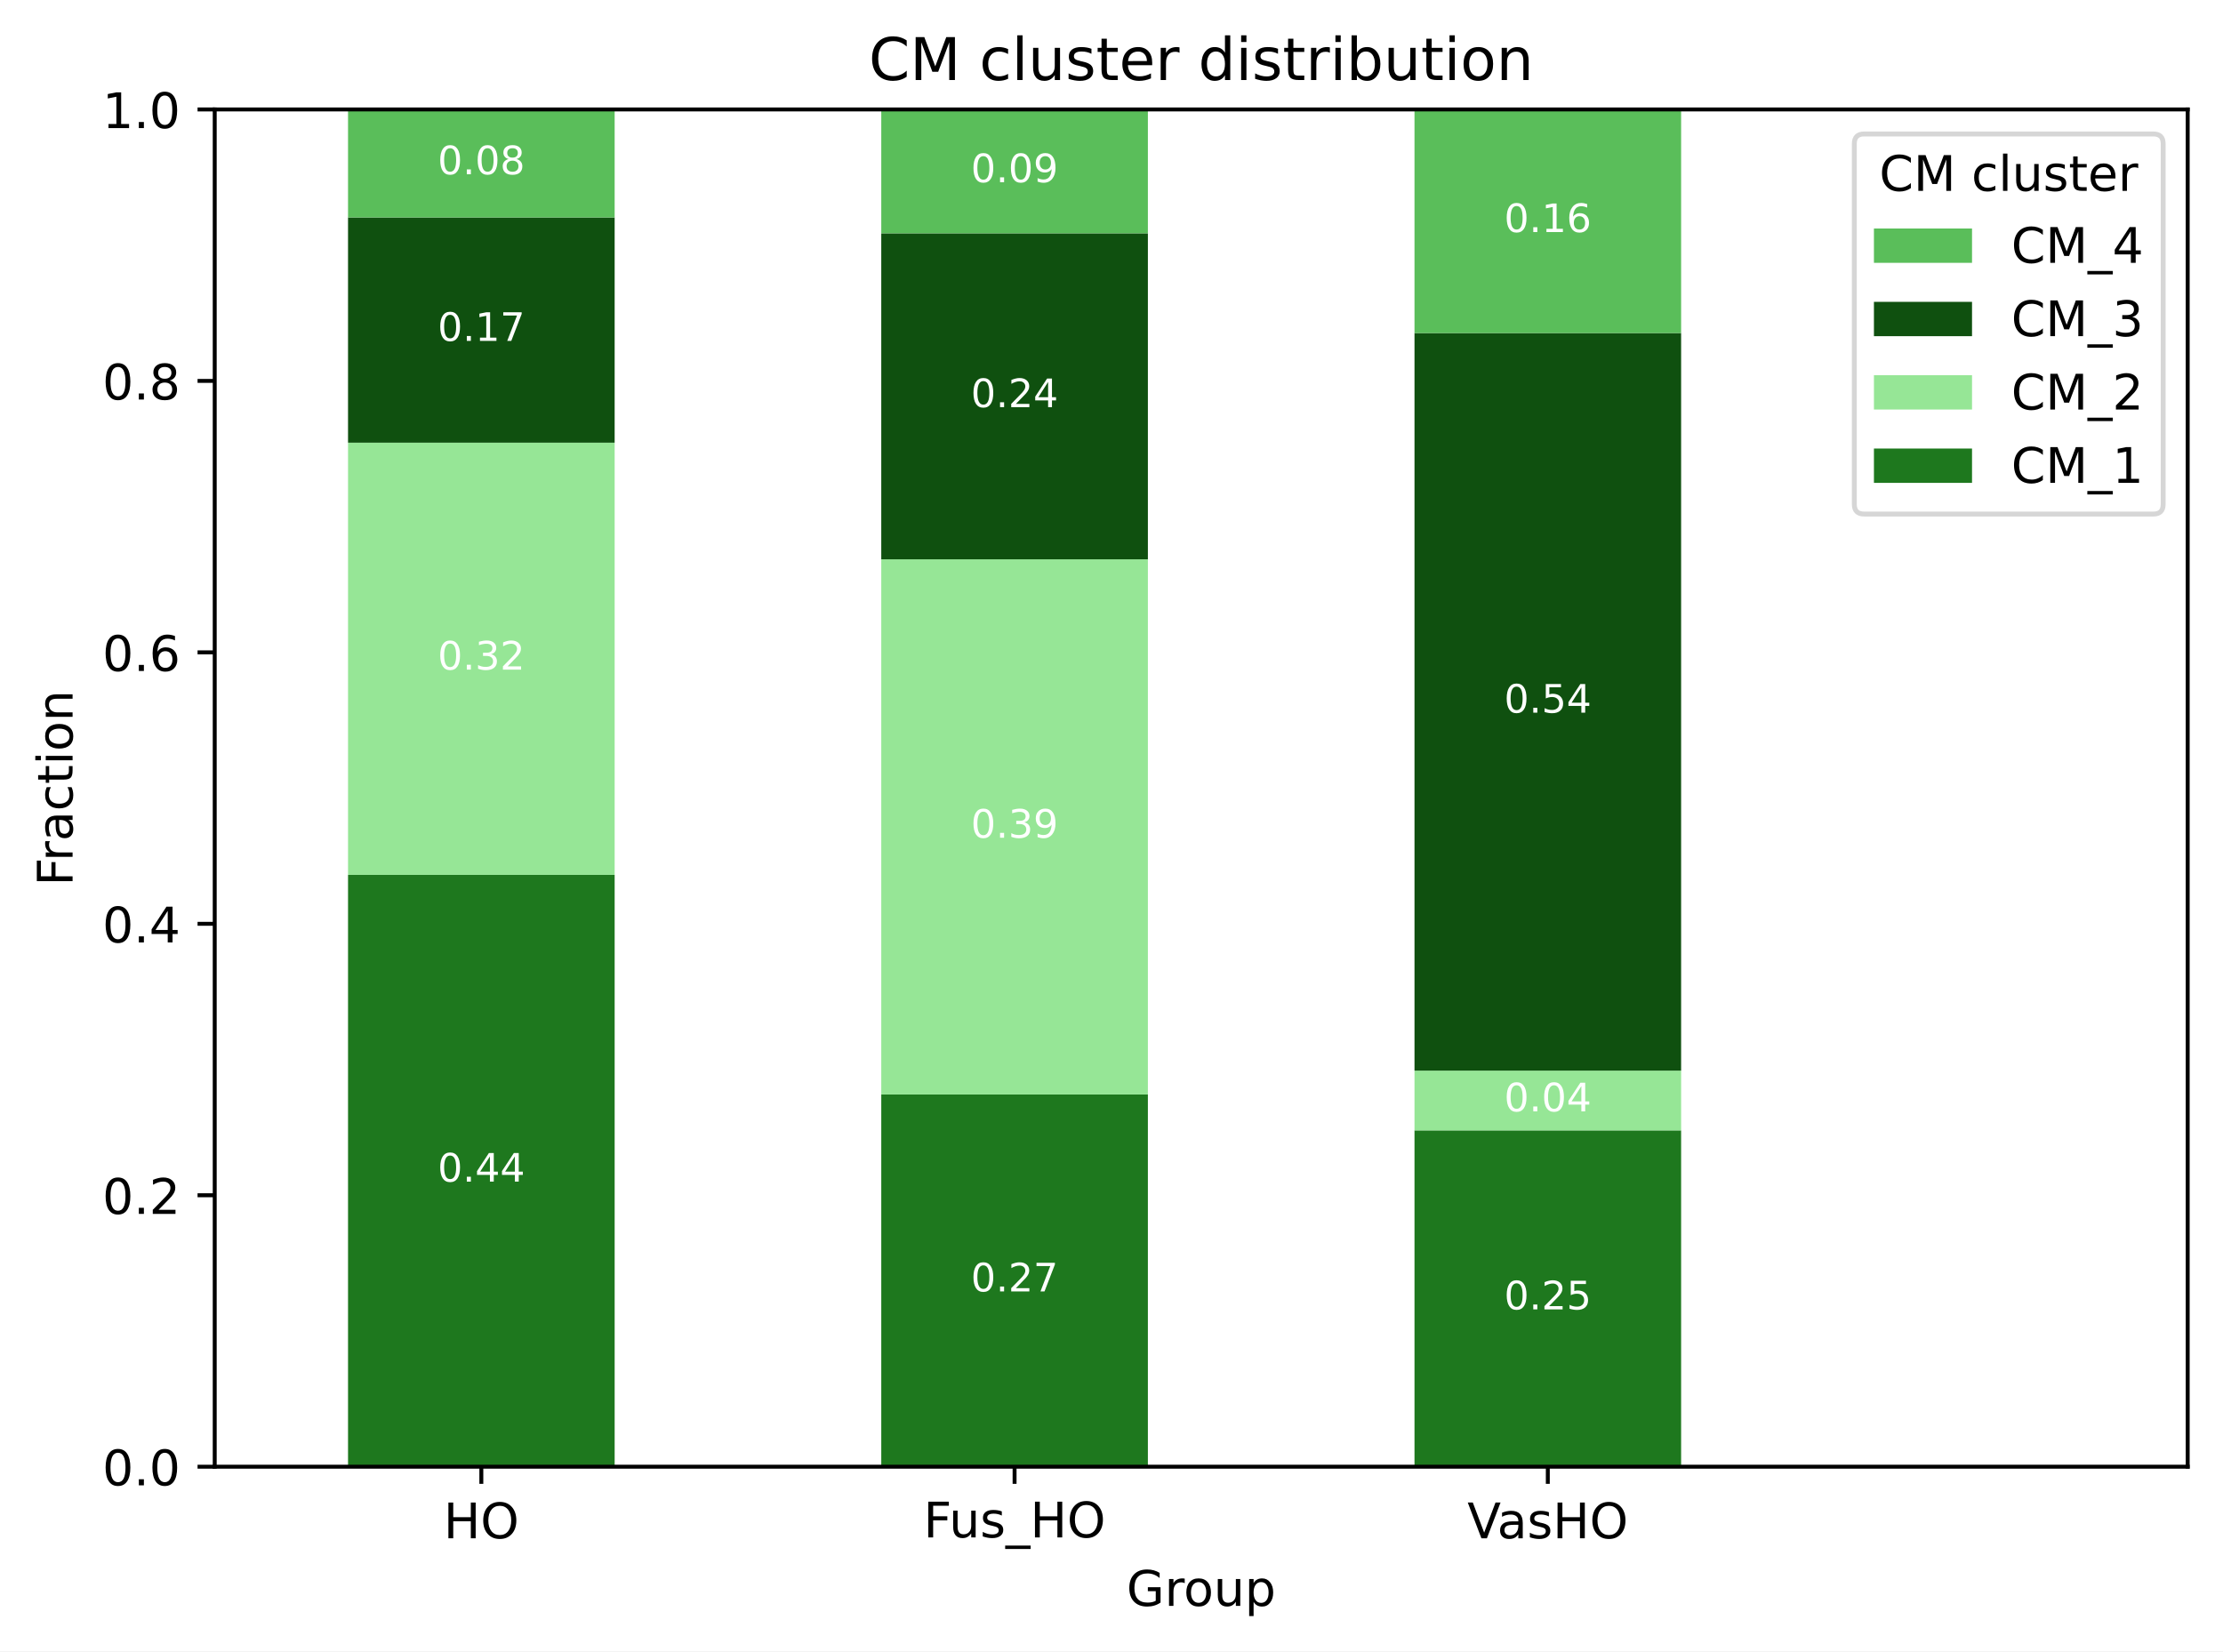
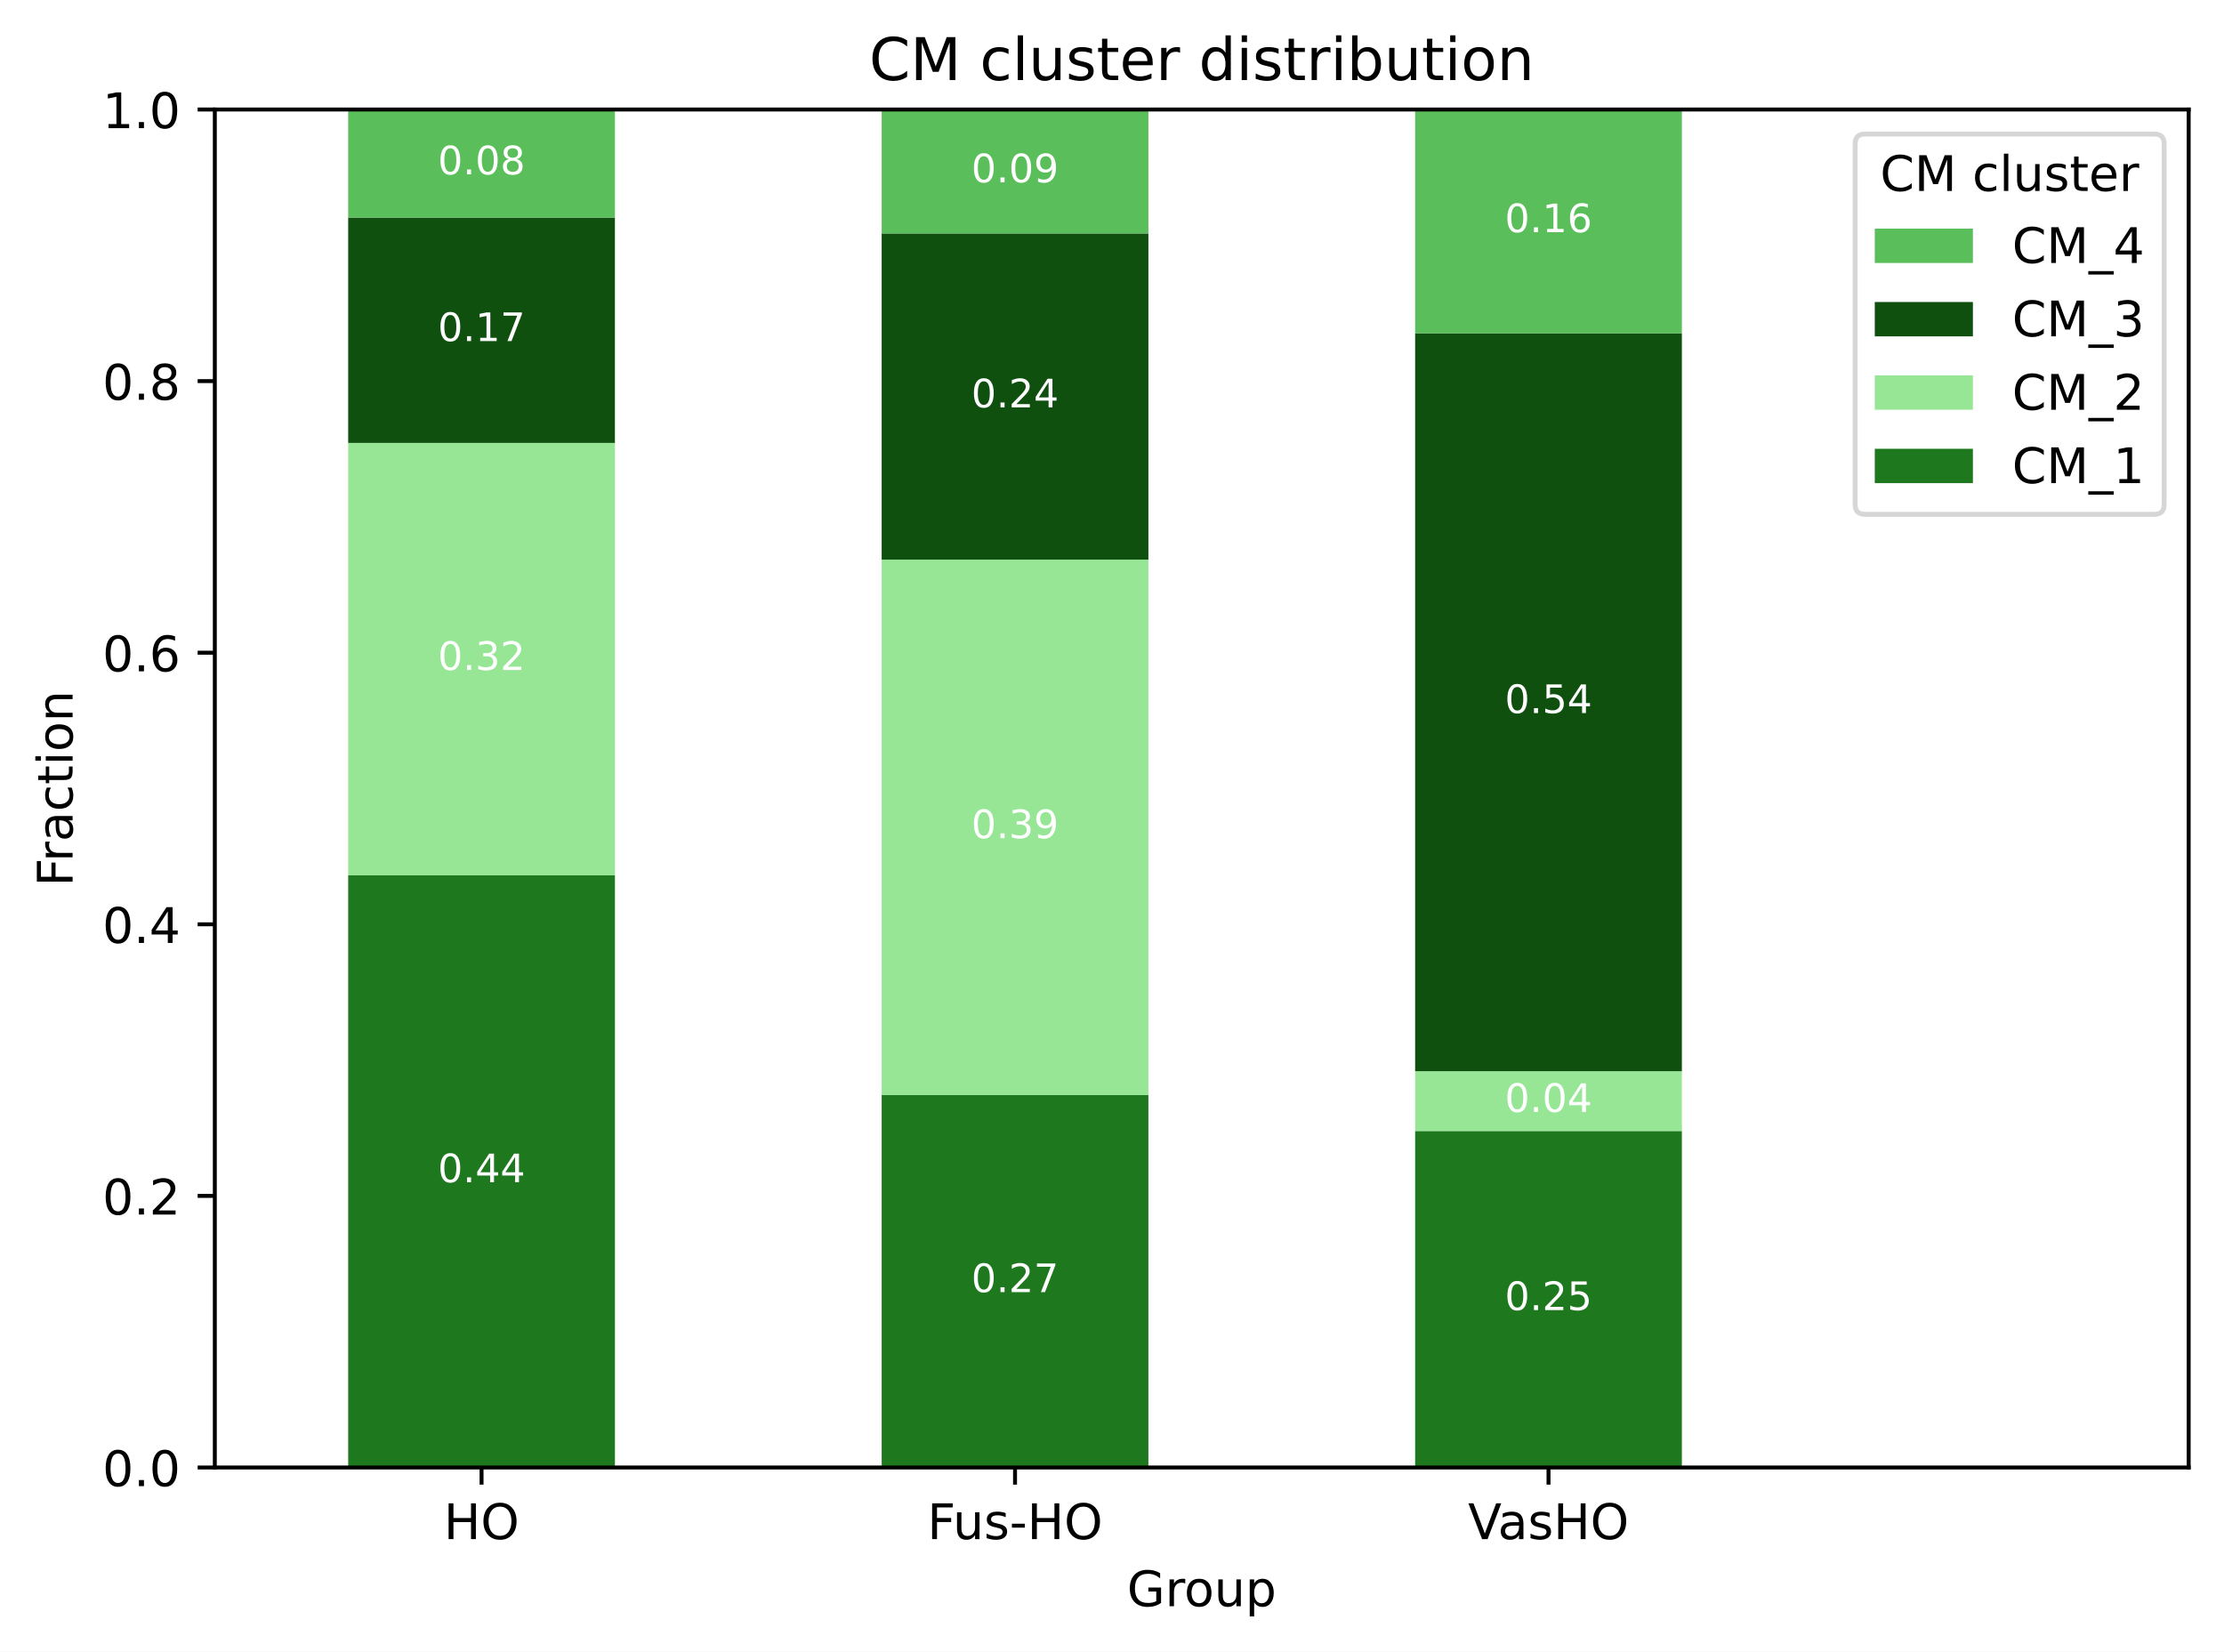
- <svg xmlns="http://www.w3.org/2000/svg" xmlns:xlink="http://www.w3.org/1999/xlink" width="453.261pt" height="336.736pt" viewBox="0 0 453.261 336.736" version="1.1">
+ <svg xmlns="http://www.w3.org/2000/svg" xmlns:xlink="http://www.w3.org/1999/xlink" width="453.261pt" height="336.634pt" viewBox="0 0 453.261 336.634" version="1.1">
  <defs>
    <style type="text/css">*{stroke-linejoin: round; stroke-linecap: butt}</style>
  </defs>
  <g id="figure_1">
    <g id="patch_1">
-       <path d="M 0 336.736  L 453.261 336.736  L 453.261 0  L 0 0  z " style="fill: #ffffff" />
+       <path d="M 0 336.634  L 453.261 336.634  L 453.261 0  L 0 0  z " style="fill: #ffffff" />
    </g>
    <g id="axes_1">
      <g id="patch_2">
        <path d="M 43.781 299.078  L 446.061 299.078  L 446.061 22.318  L 43.781 22.318  z " style="fill: #ffffff" />
      </g>
      <g id="patch_3">
-         <path d="M 70.962 299.078  L 125.324 299.078  L 125.324 178.4  L 70.962 178.4  z " clip-path="url(#p797d3450e0)" style="fill: #1e781e" />
+         <path d="M 70.962 299.078  L 125.324 299.078  L 125.324 178.4  L 70.962 178.4  z " clip-path="url(#p7f1bec4ab8)" style="fill: #1e781e" />
      </g>
      <g id="patch_4">
-         <path d="M 179.687 299.078  L 234.049 299.078  L 234.049 223.177  L 179.687 223.177  z " clip-path="url(#p797d3450e0)" style="fill: #1e781e" />
+         <path d="M 179.687 299.078  L 234.049 299.078  L 234.049 223.177  L 179.687 223.177  z " clip-path="url(#p7f1bec4ab8)" style="fill: #1e781e" />
      </g>
      <g id="patch_5">
-         <path d="M 288.411 299.078  L 342.773 299.078  L 342.773 230.5  L 288.411 230.5  z " clip-path="url(#p797d3450e0)" style="fill: #1e781e" />
+         <path d="M 288.411 299.078  L 342.773 299.078  L 342.773 230.5  L 288.411 230.5  z " clip-path="url(#p7f1bec4ab8)" style="fill: #1e781e" />
      </g>
      <g id="patch_6">
-         <path d="M 70.962 178.4  L 125.324 178.4  L 125.324 90.267  L 70.962 90.267  z " clip-path="url(#p797d3450e0)" style="fill: #96e696" />
+         <path d="M 70.962 178.4  L 125.324 178.4  L 125.324 90.267  L 70.962 90.267  z " clip-path="url(#p7f1bec4ab8)" style="fill: #96e696" />
      </g>
      <g id="patch_7">
-         <path d="M 179.687 223.177  L 234.049 223.177  L 234.049 114.053  L 179.687 114.053  z " clip-path="url(#p797d3450e0)" style="fill: #96e696" />
+         <path d="M 179.687 223.177  L 234.049 223.177  L 234.049 114.053  L 179.687 114.053  z " clip-path="url(#p7f1bec4ab8)" style="fill: #96e696" />
      </g>
      <g id="patch_8">
-         <path d="M 288.411 230.5  L 342.773 230.5  L 342.773 218.317  L 288.411 218.317  z " clip-path="url(#p797d3450e0)" style="fill: #96e696" />
+         <path d="M 288.411 230.5  L 342.773 230.5  L 342.773 218.317  L 288.411 218.317  z " clip-path="url(#p7f1bec4ab8)" style="fill: #96e696" />
      </g>
      <g id="patch_9">
-         <path d="M 70.962 90.267  L 125.324 90.267  L 125.324 44.338  L 70.962 44.338  z " clip-path="url(#p797d3450e0)" style="fill: #0f500f" />
+         <path d="M 70.962 90.267  L 125.324 90.267  L 125.324 44.338  L 70.962 44.338  z " clip-path="url(#p7f1bec4ab8)" style="fill: #0f500f" />
      </g>
      <g id="patch_10">
-         <path d="M 179.687 114.053  L 234.049 114.053  L 234.049 47.577  L 179.687 47.577  z " clip-path="url(#p797d3450e0)" style="fill: #0f500f" />
+         <path d="M 179.687 114.053  L 234.049 114.053  L 234.049 47.577  L 179.687 47.577  z " clip-path="url(#p7f1bec4ab8)" style="fill: #0f500f" />
      </g>
      <g id="patch_11">
-         <path d="M 288.411 218.317  L 342.773 218.317  L 342.773 67.911  L 288.411 67.911  z " clip-path="url(#p797d3450e0)" style="fill: #0f500f" />
+         <path d="M 288.411 218.317  L 342.773 218.317  L 342.773 67.911  L 288.411 67.911  z " clip-path="url(#p7f1bec4ab8)" style="fill: #0f500f" />
      </g>
      <g id="patch_12">
-         <path d="M 70.962 44.338  L 125.324 44.338  L 125.324 22.318  L 70.962 22.318  z " clip-path="url(#p797d3450e0)" style="fill: #5abe5a" />
+         <path d="M 70.962 44.338  L 125.324 44.338  L 125.324 22.318  L 70.962 22.318  z " clip-path="url(#p7f1bec4ab8)" style="fill: #5abe5a" />
      </g>
      <g id="patch_13">
-         <path d="M 179.687 47.577  L 234.049 47.577  L 234.049 22.318  L 179.687 22.318  z " clip-path="url(#p797d3450e0)" style="fill: #5abe5a" />
+         <path d="M 179.687 47.577  L 234.049 47.577  L 234.049 22.318  L 179.687 22.318  z " clip-path="url(#p7f1bec4ab8)" style="fill: #5abe5a" />
      </g>
      <g id="patch_14">
-         <path d="M 288.411 67.911  L 342.773 67.911  L 342.773 22.318  L 288.411 22.318  z " clip-path="url(#p797d3450e0)" style="fill: #5abe5a" />
+         <path d="M 288.411 67.911  L 342.773 67.911  L 342.773 22.318  L 288.411 22.318  z " clip-path="url(#p7f1bec4ab8)" style="fill: #5abe5a" />
      </g>
      <g id="matplotlib.axis_1">
        <g id="xtick_1">
          <g id="line2d_1">
            <defs>
-               <path id="m4c74785906" d="M 0 0  L 0 3.5  " style="stroke: #000000; stroke-width: 0.8" />
+               <path id="m27b23b9c61" d="M 0 0  L 0 3.5  " style="stroke: #000000; stroke-width: 0.8" />
            </defs>
            <g>
-               <use xlink:href="#m4c74785906" x="98.143" y="299.078" style="stroke: #000000; stroke-width: 0.8" />
+               <use xlink:href="#m27b23b9c61" x="98.143" y="299.078" style="stroke: #000000; stroke-width: 0.8" />
            </g>
          </g>
          <g id="text_1">
            <g transform="translate(90.44732 313.6766) scale(0.1 -0.1)">
              <defs>
                <path id="DejaVuSans-48" d="M 628 4666  L 1259 4666  L 1259 2753  L 3553 2753  L 3553 4666  L 4184 4666  L 4184 0  L 3553 0  L 3553 2222  L 1259 2222  L 1259 0  L 628 0  L 628 4666  z " transform="scale(0.015625)" />
                <path id="DejaVuSans-4f" d="M 2522 4238  Q 1834 4238 1429 3725  Q 1025 3213 1025 2328  Q 1025 1447 1429 934  Q 1834 422 2522 422  Q 3209 422 3611 934  Q 4013 1447 4013 2328  Q 4013 3213 3611 3725  Q 3209 4238 2522 4238  z M 2522 4750  Q 3503 4750 4090 4092  Q 4678 3434 4678 2328  Q 4678 1225 4090 567  Q 3503 -91 2522 -91  Q 1538 -91 948 565  Q 359 1222 359 2328  Q 359 3434 948 4092  Q 1538 4750 2522 4750  z " transform="scale(0.015625)" />
              </defs>
              <use xlink:href="#DejaVuSans-48" />
              <use xlink:href="#DejaVuSans-4f" x="75.195" />
            </g>
          </g>
        </g>
        <g id="xtick_2">
          <g id="line2d_2">
            <g>
-               <use xlink:href="#m4c74785906" x="206.868" y="299.078" style="stroke: #000000; stroke-width: 0.8" />
+               <use xlink:href="#m27b23b9c61" x="206.868" y="299.078" style="stroke: #000000; stroke-width: 0.8" />
            </g>
          </g>
          <g id="text_2">
-             <g transform="translate(188.2974 313.5) scale(0.1 -0.1)">
+             <g transform="translate(188.9935 313.6766) scale(0.1 -0.1)">
              <defs>
                <path id="DejaVuSans-46" d="M 628 4666  L 3309 4666  L 3309 4134  L 1259 4134  L 1259 2759  L 3109 2759  L 3109 2228  L 1259 2228  L 1259 0  L 628 0  L 628 4666  z " transform="scale(0.015625)" />
                <path id="DejaVuSans-75" d="M 544 1381  L 544 3500  L 1119 3500  L 1119 1403  Q 1119 906 1312 657  Q 1506 409 1894 409  Q 2359 409 2629 706  Q 2900 1003 2900 1516  L 2900 3500  L 3475 3500  L 3475 0  L 2900 0  L 2900 538  Q 2691 219 2414 64  Q 2138 -91 1772 -91  Q 1169 -91 856 284  Q 544 659 544 1381  z M 1991 3584  L 1991 3584  z " transform="scale(0.015625)" />
                <path id="DejaVuSans-73" d="M 2834 3397  L 2834 2853  Q 2591 2978 2328 3040  Q 2066 3103 1784 3103  Q 1356 3103 1142 2972  Q 928 2841 928 2578  Q 928 2378 1081 2264  Q 1234 2150 1697 2047  L 1894 2003  Q 2506 1872 2764 1633  Q 3022 1394 3022 966  Q 3022 478 2636 193  Q 2250 -91 1575 -91  Q 1294 -91 989 -36  Q 684 19 347 128  L 347 722  Q 666 556 975 473  Q 1284 391 1588 391  Q 1994 391 2212 530  Q 2431 669 2431 922  Q 2431 1156 2273 1281  Q 2116 1406 1581 1522  L 1381 1569  Q 847 1681 609 1914  Q 372 2147 372 2553  Q 372 3047 722 3315  Q 1072 3584 1716 3584  Q 2034 3584 2315 3537  Q 2597 3491 2834 3397  z " transform="scale(0.015625)" />
-                 <path id="DejaVuSans-5f" d="M 3263 -1063  L 3263 -1509  L -63 -1509  L -63 -1063  L 3263 -1063  z " transform="scale(0.015625)" />
+                 <path id="DejaVuSans-2d" d="M 313 2009  L 1997 2009  L 1997 1497  L 313 1497  L 313 2009  z " transform="scale(0.015625)" />
              </defs>
              <use xlink:href="#DejaVuSans-46" />
              <use xlink:href="#DejaVuSans-75" x="52.02" />
              <use xlink:href="#DejaVuSans-73" x="115.398" />
-               <use xlink:href="#DejaVuSans-5f" x="167.498" />
-               <use xlink:href="#DejaVuSans-48" x="217.498" />
-               <use xlink:href="#DejaVuSans-4f" x="292.693" />
+               <use xlink:href="#DejaVuSans-2d" x="167.498" />
+               <use xlink:href="#DejaVuSans-48" x="203.582" />
+               <use xlink:href="#DejaVuSans-4f" x="278.777" />
            </g>
          </g>
        </g>
        <g id="xtick_3">
          <g id="line2d_3">
            <g>
-               <use xlink:href="#m4c74785906" x="315.592" y="299.078" style="stroke: #000000; stroke-width: 0.8" />
+               <use xlink:href="#m27b23b9c61" x="315.592" y="299.078" style="stroke: #000000; stroke-width: 0.8" />
            </g>
          </g>
          <g id="text_3">
            <g transform="translate(299.1944 313.6766) scale(0.1 -0.1)">
              <defs>
                <path id="DejaVuSans-56" d="M 1831 0  L 50 4666  L 709 4666  L 2188 738  L 3669 4666  L 4325 4666  L 2547 0  L 1831 0  z " transform="scale(0.015625)" />
                <path id="DejaVuSans-61" d="M 2194 1759  Q 1497 1759 1228 1600  Q 959 1441 959 1056  Q 959 750 1161 570  Q 1363 391 1709 391  Q 2188 391 2477 730  Q 2766 1069 2766 1631  L 2766 1759  L 2194 1759  z M 3341 1997  L 3341 0  L 2766 0  L 2766 531  Q 2569 213 2275 61  Q 1981 -91 1556 -91  Q 1019 -91 701 211  Q 384 513 384 1019  Q 384 1609 779 1909  Q 1175 2209 1959 2209  L 2766 2209  L 2766 2266  Q 2766 2663 2505 2880  Q 2244 3097 1772 3097  Q 1472 3097 1187 3025  Q 903 2953 641 2809  L 641 3341  Q 956 3463 1253 3523  Q 1550 3584 1831 3584  Q 2591 3584 2966 3190  Q 3341 2797 3341 1997  z " transform="scale(0.015625)" />
              </defs>
              <use xlink:href="#DejaVuSans-56" />
              <use xlink:href="#DejaVuSans-61" x="60.658" />
              <use xlink:href="#DejaVuSans-73" x="121.938" />
              <use xlink:href="#DejaVuSans-48" x="174.037" />
              <use xlink:href="#DejaVuSans-4f" x="249.232" />
            </g>
          </g>
        </g>
        <g id="text_4">
-           <g transform="translate(229.7017 327.4563) scale(0.1 -0.1)">
+           <g transform="translate(229.7017 327.3547) scale(0.1 -0.1)">
            <defs>
              <path id="DejaVuSans-47" d="M 3809 666  L 3809 1919  L 2778 1919  L 2778 2438  L 4434 2438  L 4434 434  Q 4069 175 3628 42  Q 3188 -91 2688 -91  Q 1594 -91 976 548  Q 359 1188 359 2328  Q 359 3472 976 4111  Q 1594 4750 2688 4750  Q 3144 4750 3555 4637  Q 3966 4525 4313 4306  L 4313 3634  Q 3963 3931 3569 4081  Q 3175 4231 2741 4231  Q 1884 4231 1454 3753  Q 1025 3275 1025 2328  Q 1025 1384 1454 906  Q 1884 428 2741 428  Q 3075 428 3337 486  Q 3600 544 3809 666  z " transform="scale(0.015625)" />
              <path id="DejaVuSans-72" d="M 2631 2963  Q 2534 3019 2420 3045  Q 2306 3072 2169 3072  Q 1681 3072 1420 2755  Q 1159 2438 1159 1844  L 1159 0  L 581 0  L 581 3500  L 1159 3500  L 1159 2956  Q 1341 3275 1631 3429  Q 1922 3584 2338 3584  Q 2397 3584 2469 3576  Q 2541 3569 2628 3553  L 2631 2963  z " transform="scale(0.015625)" />
              <path id="DejaVuSans-6f" d="M 1959 3097  Q 1497 3097 1228 2736  Q 959 2375 959 1747  Q 959 1119 1226 758  Q 1494 397 1959 397  Q 2419 397 2687 759  Q 2956 1122 2956 1747  Q 2956 2369 2687 2733  Q 2419 3097 1959 3097  z M 1959 3584  Q 2709 3584 3137 3096  Q 3566 2609 3566 1747  Q 3566 888 3137 398  Q 2709 -91 1959 -91  Q 1206 -91 779 398  Q 353 888 353 1747  Q 353 2609 779 3096  Q 1206 3584 1959 3584  z " transform="scale(0.015625)" />
              <path id="DejaVuSans-70" d="M 1159 525  L 1159 -1331  L 581 -1331  L 581 3500  L 1159 3500  L 1159 2969  Q 1341 3281 1617 3432  Q 1894 3584 2278 3584  Q 2916 3584 3314 3078  Q 3713 2572 3713 1747  Q 3713 922 3314 415  Q 2916 -91 2278 -91  Q 1894 -91 1617 61  Q 1341 213 1159 525  z M 3116 1747  Q 3116 2381 2855 2742  Q 2594 3103 2138 3103  Q 1681 3103 1420 2742  Q 1159 2381 1159 1747  Q 1159 1113 1420 752  Q 1681 391 2138 391  Q 2594 391 2855 752  Q 3116 1113 3116 1747  z " transform="scale(0.015625)" />
            </defs>
            <use xlink:href="#DejaVuSans-47" />
            <use xlink:href="#DejaVuSans-72" x="77.49" />
            <use xlink:href="#DejaVuSans-6f" x="116.354" />
            <use xlink:href="#DejaVuSans-75" x="177.535" />
            <use xlink:href="#DejaVuSans-70" x="240.914" />
          </g>
        </g>
      </g>
      <g id="matplotlib.axis_2">
        <g id="ytick_1">
          <g id="line2d_4">
            <defs>
-               <path id="m41b680b7b8" d="M 0 0  L -3.5 0  " style="stroke: #000000; stroke-width: 0.8" />
+               <path id="me8690b0ba7" d="M 0 0  L -3.5 0  " style="stroke: #000000; stroke-width: 0.8" />
            </defs>
            <g>
-               <use xlink:href="#m41b680b7b8" x="43.781" y="299.078" style="stroke: #000000; stroke-width: 0.8" />
+               <use xlink:href="#me8690b0ba7" x="43.781" y="299.078" style="stroke: #000000; stroke-width: 0.8" />
            </g>
          </g>
          <g id="text_5">
            <g transform="translate(20.87813 302.8773) scale(0.1 -0.1)">
              <defs>
                <path id="DejaVuSans-30" d="M 2034 4250  Q 1547 4250 1301 3770  Q 1056 3291 1056 2328  Q 1056 1369 1301 889  Q 1547 409 2034 409  Q 2525 409 2770 889  Q 3016 1369 3016 2328  Q 3016 3291 2770 3770  Q 2525 4250 2034 4250  z M 2034 4750  Q 2819 4750 3233 4129  Q 3647 3509 3647 2328  Q 3647 1150 3233 529  Q 2819 -91 2034 -91  Q 1250 -91 836 529  Q 422 1150 422 2328  Q 422 3509 836 4129  Q 1250 4750 2034 4750  z " transform="scale(0.015625)" />
                <path id="DejaVuSans-2e" d="M 684 794  L 1344 794  L 1344 0  L 684 0  L 684 794  z " transform="scale(0.015625)" />
              </defs>
              <use xlink:href="#DejaVuSans-30" />
              <use xlink:href="#DejaVuSans-2e" x="63.623" />
              <use xlink:href="#DejaVuSans-30" x="95.41" />
            </g>
          </g>
        </g>
        <g id="ytick_2">
          <g id="line2d_5">
            <g>
-               <use xlink:href="#m41b680b7b8" x="43.781" y="243.726" style="stroke: #000000; stroke-width: 0.8" />
+               <use xlink:href="#me8690b0ba7" x="43.781" y="243.726" style="stroke: #000000; stroke-width: 0.8" />
            </g>
          </g>
          <g id="text_6">
            <g transform="translate(20.87813 247.5253) scale(0.1 -0.1)">
              <defs>
                <path id="DejaVuSans-32" d="M 1228 531  L 3431 531  L 3431 0  L 469 0  L 469 531  Q 828 903 1448 1529  Q 2069 2156 2228 2338  Q 2531 2678 2651 2914  Q 2772 3150 2772 3378  Q 2772 3750 2511 3984  Q 2250 4219 1831 4219  Q 1534 4219 1204 4116  Q 875 4013 500 3803  L 500 4441  Q 881 4594 1212 4672  Q 1544 4750 1819 4750  Q 2544 4750 2975 4387  Q 3406 4025 3406 3419  Q 3406 3131 3298 2873  Q 3191 2616 2906 2266  Q 2828 2175 2409 1742  Q 1991 1309 1228 531  z " transform="scale(0.015625)" />
              </defs>
              <use xlink:href="#DejaVuSans-30" />
              <use xlink:href="#DejaVuSans-2e" x="63.623" />
              <use xlink:href="#DejaVuSans-32" x="95.41" />
            </g>
          </g>
        </g>
        <g id="ytick_3">
          <g id="line2d_6">
            <g>
-               <use xlink:href="#m41b680b7b8" x="43.781" y="188.374" style="stroke: #000000; stroke-width: 0.8" />
+               <use xlink:href="#me8690b0ba7" x="43.781" y="188.374" style="stroke: #000000; stroke-width: 0.8" />
            </g>
          </g>
          <g id="text_7">
            <g transform="translate(20.87813 192.1733) scale(0.1 -0.1)">
              <defs>
                <path id="DejaVuSans-34" d="M 2419 4116  L 825 1625  L 2419 1625  L 2419 4116  z M 2253 4666  L 3047 4666  L 3047 1625  L 3713 1625  L 3713 1100  L 3047 1100  L 3047 0  L 2419 0  L 2419 1100  L 313 1100  L 313 1709  L 2253 4666  z " transform="scale(0.015625)" />
              </defs>
              <use xlink:href="#DejaVuSans-30" />
              <use xlink:href="#DejaVuSans-2e" x="63.623" />
              <use xlink:href="#DejaVuSans-34" x="95.41" />
            </g>
          </g>
        </g>
        <g id="ytick_4">
          <g id="line2d_7">
            <g>
-               <use xlink:href="#m41b680b7b8" x="43.781" y="133.022" style="stroke: #000000; stroke-width: 0.8" />
+               <use xlink:href="#me8690b0ba7" x="43.781" y="133.022" style="stroke: #000000; stroke-width: 0.8" />
            </g>
          </g>
          <g id="text_8">
            <g transform="translate(20.87813 136.8213) scale(0.1 -0.1)">
              <defs>
                <path id="DejaVuSans-36" d="M 2113 2584  Q 1688 2584 1439 2293  Q 1191 2003 1191 1497  Q 1191 994 1439 701  Q 1688 409 2113 409  Q 2538 409 2786 701  Q 3034 994 3034 1497  Q 3034 2003 2786 2293  Q 2538 2584 2113 2584  z M 3366 4563  L 3366 3988  Q 3128 4100 2886 4159  Q 2644 4219 2406 4219  Q 1781 4219 1451 3797  Q 1122 3375 1075 2522  Q 1259 2794 1537 2939  Q 1816 3084 2150 3084  Q 2853 3084 3261 2657  Q 3669 2231 3669 1497  Q 3669 778 3244 343  Q 2819 -91 2113 -91  Q 1303 -91 875 529  Q 447 1150 447 2328  Q 447 3434 972 4092  Q 1497 4750 2381 4750  Q 2619 4750 2861 4703  Q 3103 4656 3366 4563  z " transform="scale(0.015625)" />
              </defs>
              <use xlink:href="#DejaVuSans-30" />
              <use xlink:href="#DejaVuSans-2e" x="63.623" />
              <use xlink:href="#DejaVuSans-36" x="95.41" />
            </g>
          </g>
        </g>
        <g id="ytick_5">
          <g id="line2d_8">
            <g>
-               <use xlink:href="#m41b680b7b8" x="43.781" y="77.67" style="stroke: #000000; stroke-width: 0.8" />
+               <use xlink:href="#me8690b0ba7" x="43.781" y="77.67" style="stroke: #000000; stroke-width: 0.8" />
            </g>
          </g>
          <g id="text_9">
            <g transform="translate(20.87813 81.46934) scale(0.1 -0.1)">
              <defs>
                <path id="DejaVuSans-38" d="M 2034 2216  Q 1584 2216 1326 1975  Q 1069 1734 1069 1313  Q 1069 891 1326 650  Q 1584 409 2034 409  Q 2484 409 2743 651  Q 3003 894 3003 1313  Q 3003 1734 2745 1975  Q 2488 2216 2034 2216  z M 1403 2484  Q 997 2584 770 2862  Q 544 3141 544 3541  Q 544 4100 942 4425  Q 1341 4750 2034 4750  Q 2731 4750 3128 4425  Q 3525 4100 3525 3541  Q 3525 3141 3298 2862  Q 3072 2584 2669 2484  Q 3125 2378 3379 2068  Q 3634 1759 3634 1313  Q 3634 634 3220 271  Q 2806 -91 2034 -91  Q 1263 -91 848 271  Q 434 634 434 1313  Q 434 1759 690 2068  Q 947 2378 1403 2484  z M 1172 3481  Q 1172 3119 1398 2916  Q 1625 2713 2034 2713  Q 2441 2713 2670 2916  Q 2900 3119 2900 3481  Q 2900 3844 2670 4047  Q 2441 4250 2034 4250  Q 1625 4250 1398 4047  Q 1172 3844 1172 3481  z " transform="scale(0.015625)" />
              </defs>
              <use xlink:href="#DejaVuSans-30" />
              <use xlink:href="#DejaVuSans-2e" x="63.623" />
              <use xlink:href="#DejaVuSans-38" x="95.41" />
            </g>
          </g>
        </g>
        <g id="ytick_6">
          <g id="line2d_9">
            <g>
-               <use xlink:href="#m41b680b7b8" x="43.781" y="22.318" style="stroke: #000000; stroke-width: 0.8" />
+               <use xlink:href="#me8690b0ba7" x="43.781" y="22.318" style="stroke: #000000; stroke-width: 0.8" />
            </g>
          </g>
          <g id="text_10">
            <g transform="translate(20.87813 26.11734) scale(0.1 -0.1)">
              <defs>
                <path id="DejaVuSans-31" d="M 794 531  L 1825 531  L 1825 4091  L 703 3866  L 703 4441  L 1819 4666  L 2450 4666  L 2450 531  L 3481 531  L 3481 0  L 794 0  L 794 531  z " transform="scale(0.015625)" />
              </defs>
              <use xlink:href="#DejaVuSans-31" />
              <use xlink:href="#DejaVuSans-2e" x="63.623" />
              <use xlink:href="#DejaVuSans-30" x="95.41" />
            </g>
          </g>
        </g>
        <g id="text_11">
          <g transform="translate(14.79844 180.6575) rotate(-90) scale(0.1 -0.1)">
            <defs>
              <path id="DejaVuSans-63" d="M 3122 3366  L 3122 2828  Q 2878 2963 2633 3030  Q 2388 3097 2138 3097  Q 1578 3097 1268 2742  Q 959 2388 959 1747  Q 959 1106 1268 751  Q 1578 397 2138 397  Q 2388 397 2633 464  Q 2878 531 3122 666  L 3122 134  Q 2881 22 2623 -34  Q 2366 -91 2075 -91  Q 1284 -91 818 406  Q 353 903 353 1747  Q 353 2603 823 3093  Q 1294 3584 2113 3584  Q 2378 3584 2631 3529  Q 2884 3475 3122 3366  z " transform="scale(0.015625)" />
              <path id="DejaVuSans-74" d="M 1172 4494  L 1172 3500  L 2356 3500  L 2356 3053  L 1172 3053  L 1172 1153  Q 1172 725 1289 603  Q 1406 481 1766 481  L 2356 481  L 2356 0  L 1766 0  Q 1100 0 847 248  Q 594 497 594 1153  L 594 3053  L 172 3053  L 172 3500  L 594 3500  L 594 4494  L 1172 4494  z " transform="scale(0.015625)" />
              <path id="DejaVuSans-69" d="M 603 3500  L 1178 3500  L 1178 0  L 603 0  L 603 3500  z M 603 4863  L 1178 4863  L 1178 4134  L 603 4134  L 603 4863  z " transform="scale(0.015625)" />
              <path id="DejaVuSans-6e" d="M 3513 2113  L 3513 0  L 2938 0  L 2938 2094  Q 2938 2591 2744 2837  Q 2550 3084 2163 3084  Q 1697 3084 1428 2787  Q 1159 2491 1159 1978  L 1159 0  L 581 0  L 581 3500  L 1159 3500  L 1159 2956  Q 1366 3272 1645 3428  Q 1925 3584 2291 3584  Q 2894 3584 3203 3211  Q 3513 2838 3513 2113  z " transform="scale(0.015625)" />
            </defs>
            <use xlink:href="#DejaVuSans-46" />
            <use xlink:href="#DejaVuSans-72" x="50.27" />
            <use xlink:href="#DejaVuSans-61" x="91.383" />
            <use xlink:href="#DejaVuSans-63" x="152.662" />
            <use xlink:href="#DejaVuSans-74" x="207.643" />
            <use xlink:href="#DejaVuSans-69" x="246.852" />
            <use xlink:href="#DejaVuSans-6f" x="274.635" />
            <use xlink:href="#DejaVuSans-6e" x="335.816" />
          </g>
        </g>
      </g>
      <g id="patch_15">
        <path d="M 43.781 299.078  L 43.781 22.318  " style="fill: none; stroke: #000000; stroke-width: 0.8; stroke-linejoin: miter; stroke-linecap: square" />
      </g>
      <g id="patch_16">
        <path d="M 446.061 299.078  L 446.061 22.318  " style="fill: none; stroke: #000000; stroke-width: 0.8; stroke-linejoin: miter; stroke-linecap: square" />
      </g>
      <g id="patch_17">
        <path d="M 43.781 299.078  L 446.061 299.078  " style="fill: none; stroke: #000000; stroke-width: 0.8; stroke-linejoin: miter; stroke-linecap: square" />
      </g>
      <g id="patch_18">
        <path d="M 43.781 22.318  L 446.061 22.318  " style="fill: none; stroke: #000000; stroke-width: 0.8; stroke-linejoin: miter; stroke-linecap: square" />
      </g>
      <g id="text_12">
        <g style="fill: #ffffff" transform="translate(89.23716 240.9468) scale(0.08 -0.08)">
          <use xlink:href="#DejaVuSans-30" />
          <use xlink:href="#DejaVuSans-2e" x="63.623" />
          <use xlink:href="#DejaVuSans-34" x="95.41" />
          <use xlink:href="#DejaVuSans-34" x="159.033" />
        </g>
      </g>
      <g id="text_13">
        <g style="fill: #ffffff" transform="translate(197.9615 263.3349) scale(0.08 -0.08)">
          <defs>
            <path id="DejaVuSans-37" d="M 525 4666  L 3525 4666  L 3525 4397  L 1831 0  L 1172 0  L 2766 4134  L 525 4134  L 525 4666  z " transform="scale(0.015625)" />
          </defs>
          <use xlink:href="#DejaVuSans-30" />
          <use xlink:href="#DejaVuSans-2e" x="63.623" />
          <use xlink:href="#DejaVuSans-32" x="95.41" />
          <use xlink:href="#DejaVuSans-37" x="159.033" />
        </g>
      </g>
      <g id="text_14">
        <g style="fill: #ffffff" transform="translate(306.6858 266.9968) scale(0.08 -0.08)">
          <defs>
            <path id="DejaVuSans-35" d="M 691 4666  L 3169 4666  L 3169 4134  L 1269 4134  L 1269 2991  Q 1406 3038 1543 3061  Q 1681 3084 1819 3084  Q 2600 3084 3056 2656  Q 3513 2228 3513 1497  Q 3513 744 3044 326  Q 2575 -91 1722 -91  Q 1428 -91 1123 -41  Q 819 9 494 109  L 494 744  Q 775 591 1075 516  Q 1375 441 1709 441  Q 2250 441 2565 725  Q 2881 1009 2881 1497  Q 2881 1984 2565 2268  Q 2250 2553 1709 2553  Q 1456 2553 1204 2497  Q 953 2441 691 2322  L 691 4666  z " transform="scale(0.015625)" />
          </defs>
          <use xlink:href="#DejaVuSans-30" />
          <use xlink:href="#DejaVuSans-2e" x="63.623" />
          <use xlink:href="#DejaVuSans-32" x="95.41" />
          <use xlink:href="#DejaVuSans-35" x="159.033" />
        </g>
      </g>
      <g id="text_15">
        <g style="fill: #ffffff" transform="translate(89.23716 136.5411) scale(0.08 -0.08)">
          <defs>
            <path id="DejaVuSans-33" d="M 2597 2516  Q 3050 2419 3304 2112  Q 3559 1806 3559 1356  Q 3559 666 3084 287  Q 2609 -91 1734 -91  Q 1441 -91 1130 -33  Q 819 25 488 141  L 488 750  Q 750 597 1062 519  Q 1375 441 1716 441  Q 2309 441 2620 675  Q 2931 909 2931 1356  Q 2931 1769 2642 2001  Q 2353 2234 1838 2234  L 1294 2234  L 1294 2753  L 1863 2753  Q 2328 2753 2575 2939  Q 2822 3125 2822 3475  Q 2822 3834 2567 4026  Q 2313 4219 1838 4219  Q 1578 4219 1281 4162  Q 984 4106 628 3988  L 628 4550  Q 988 4650 1302 4700  Q 1616 4750 1894 4750  Q 2613 4750 3031 4423  Q 3450 4097 3450 3541  Q 3450 3153 3228 2886  Q 3006 2619 2597 2516  z " transform="scale(0.015625)" />
          </defs>
          <use xlink:href="#DejaVuSans-30" />
          <use xlink:href="#DejaVuSans-2e" x="63.623" />
          <use xlink:href="#DejaVuSans-33" x="95.41" />
          <use xlink:href="#DejaVuSans-32" x="159.033" />
        </g>
      </g>
      <g id="text_16">
        <g style="fill: #ffffff" transform="translate(197.9615 170.8224) scale(0.08 -0.08)">
          <defs>
            <path id="DejaVuSans-39" d="M 703 97  L 703 672  Q 941 559 1184 500  Q 1428 441 1663 441  Q 2288 441 2617 861  Q 2947 1281 2994 2138  Q 2813 1869 2534 1725  Q 2256 1581 1919 1581  Q 1219 1581 811 2004  Q 403 2428 403 3163  Q 403 3881 828 4315  Q 1253 4750 1959 4750  Q 2769 4750 3195 4129  Q 3622 3509 3622 2328  Q 3622 1225 3098 567  Q 2575 -91 1691 -91  Q 1453 -91 1209 -44  Q 966 3 703 97  z M 1959 2075  Q 2384 2075 2632 2365  Q 2881 2656 2881 3163  Q 2881 3666 2632 3958  Q 2384 4250 1959 4250  Q 1534 4250 1286 3958  Q 1038 3666 1038 3163  Q 1038 2656 1286 2365  Q 1534 2075 1959 2075  z " transform="scale(0.015625)" />
          </defs>
          <use xlink:href="#DejaVuSans-30" />
          <use xlink:href="#DejaVuSans-2e" x="63.623" />
          <use xlink:href="#DejaVuSans-33" x="95.41" />
          <use xlink:href="#DejaVuSans-39" x="159.033" />
        </g>
      </g>
      <g id="text_17">
        <g style="fill: #ffffff" transform="translate(306.6858 226.6163) scale(0.08 -0.08)">
          <use xlink:href="#DejaVuSans-30" />
          <use xlink:href="#DejaVuSans-2e" x="63.623" />
          <use xlink:href="#DejaVuSans-30" x="95.41" />
          <use xlink:href="#DejaVuSans-34" x="159.033" />
        </g>
      </g>
      <g id="text_18">
        <g style="fill: #ffffff" transform="translate(89.23716 69.50992) scale(0.08 -0.08)">
          <use xlink:href="#DejaVuSans-30" />
          <use xlink:href="#DejaVuSans-2e" x="63.623" />
          <use xlink:href="#DejaVuSans-31" x="95.41" />
          <use xlink:href="#DejaVuSans-37" x="159.033" />
        </g>
      </g>
      <g id="text_19">
        <g style="fill: #ffffff" transform="translate(197.9615 83.02255) scale(0.08 -0.08)">
          <use xlink:href="#DejaVuSans-30" />
          <use xlink:href="#DejaVuSans-2e" x="63.623" />
          <use xlink:href="#DejaVuSans-32" x="95.41" />
          <use xlink:href="#DejaVuSans-34" x="159.033" />
        </g>
      </g>
      <g id="text_20">
        <g style="fill: #ffffff" transform="translate(306.6858 145.3216) scale(0.08 -0.08)">
          <use xlink:href="#DejaVuSans-30" />
          <use xlink:href="#DejaVuSans-2e" x="63.623" />
          <use xlink:href="#DejaVuSans-35" x="95.41" />
          <use xlink:href="#DejaVuSans-34" x="159.033" />
        </g>
      </g>
      <g id="text_21">
        <g style="fill: #ffffff" transform="translate(89.23716 35.53558) scale(0.08 -0.08)">
          <use xlink:href="#DejaVuSans-30" />
          <use xlink:href="#DejaVuSans-2e" x="63.623" />
          <use xlink:href="#DejaVuSans-30" x="95.41" />
          <use xlink:href="#DejaVuSans-38" x="159.033" />
        </g>
      </g>
      <g id="text_22">
        <g style="fill: #ffffff" transform="translate(197.9615 37.15511) scale(0.08 -0.08)">
          <use xlink:href="#DejaVuSans-30" />
          <use xlink:href="#DejaVuSans-2e" x="63.623" />
          <use xlink:href="#DejaVuSans-30" x="95.41" />
          <use xlink:href="#DejaVuSans-39" x="159.033" />
        </g>
      </g>
      <g id="text_23">
        <g style="fill: #ffffff" transform="translate(306.6858 47.32206) scale(0.08 -0.08)">
          <use xlink:href="#DejaVuSans-30" />
          <use xlink:href="#DejaVuSans-2e" x="63.623" />
          <use xlink:href="#DejaVuSans-31" x="95.41" />
          <use xlink:href="#DejaVuSans-36" x="159.033" />
        </g>
      </g>
      <g id="text_24">
        <g transform="translate(177.1447 16.31812) scale(0.12 -0.12)">
          <defs>
            <path id="DejaVuSans-43" d="M 4122 4306  L 4122 3641  Q 3803 3938 3442 4084  Q 3081 4231 2675 4231  Q 1875 4231 1450 3742  Q 1025 3253 1025 2328  Q 1025 1406 1450 917  Q 1875 428 2675 428  Q 3081 428 3442 575  Q 3803 722 4122 1019  L 4122 359  Q 3791 134 3420 21  Q 3050 -91 2638 -91  Q 1578 -91 968 557  Q 359 1206 359 2328  Q 359 3453 968 4101  Q 1578 4750 2638 4750  Q 3056 4750 3426 4639  Q 3797 4528 4122 4306  z " transform="scale(0.015625)" />
            <path id="DejaVuSans-4d" d="M 628 4666  L 1569 4666  L 2759 1491  L 3956 4666  L 4897 4666  L 4897 0  L 4281 0  L 4281 4097  L 3078 897  L 2444 897  L 1241 4097  L 1241 0  L 628 0  L 628 4666  z " transform="scale(0.015625)" />
            <path id="DejaVuSans-20" transform="scale(0.015625)" />
            <path id="DejaVuSans-6c" d="M 603 4863  L 1178 4863  L 1178 0  L 603 0  L 603 4863  z " transform="scale(0.015625)" />
            <path id="DejaVuSans-65" d="M 3597 1894  L 3597 1613  L 953 1613  Q 991 1019 1311 708  Q 1631 397 2203 397  Q 2534 397 2845 478  Q 3156 559 3463 722  L 3463 178  Q 3153 47 2828 -22  Q 2503 -91 2169 -91  Q 1331 -91 842 396  Q 353 884 353 1716  Q 353 2575 817 3079  Q 1281 3584 2069 3584  Q 2775 3584 3186 3129  Q 3597 2675 3597 1894  z M 3022 2063  Q 3016 2534 2758 2815  Q 2500 3097 2075 3097  Q 1594 3097 1305 2825  Q 1016 2553 972 2059  L 3022 2063  z " transform="scale(0.015625)" />
            <path id="DejaVuSans-64" d="M 2906 2969  L 2906 4863  L 3481 4863  L 3481 0  L 2906 0  L 2906 525  Q 2725 213 2448 61  Q 2172 -91 1784 -91  Q 1150 -91 751 415  Q 353 922 353 1747  Q 353 2572 751 3078  Q 1150 3584 1784 3584  Q 2172 3584 2448 3432  Q 2725 3281 2906 2969  z M 947 1747  Q 947 1113 1208 752  Q 1469 391 1925 391  Q 2381 391 2643 752  Q 2906 1113 2906 1747  Q 2906 2381 2643 2742  Q 2381 3103 1925 3103  Q 1469 3103 1208 2742  Q 947 2381 947 1747  z " transform="scale(0.015625)" />
            <path id="DejaVuSans-62" d="M 3116 1747  Q 3116 2381 2855 2742  Q 2594 3103 2138 3103  Q 1681 3103 1420 2742  Q 1159 2381 1159 1747  Q 1159 1113 1420 752  Q 1681 391 2138 391  Q 2594 391 2855 752  Q 3116 1113 3116 1747  z M 1159 2969  Q 1341 3281 1617 3432  Q 1894 3584 2278 3584  Q 2916 3584 3314 3078  Q 3713 2572 3713 1747  Q 3713 922 3314 415  Q 2916 -91 2278 -91  Q 1894 -91 1617 61  Q 1341 213 1159 525  L 1159 0  L 581 0  L 581 4863  L 1159 4863  L 1159 2969  z " transform="scale(0.015625)" />
          </defs>
          <use xlink:href="#DejaVuSans-43" />
          <use xlink:href="#DejaVuSans-4d" x="69.824" />
          <use xlink:href="#DejaVuSans-20" x="156.104" />
          <use xlink:href="#DejaVuSans-63" x="187.891" />
          <use xlink:href="#DejaVuSans-6c" x="242.871" />
          <use xlink:href="#DejaVuSans-75" x="270.654" />
          <use xlink:href="#DejaVuSans-73" x="334.033" />
          <use xlink:href="#DejaVuSans-74" x="386.133" />
          <use xlink:href="#DejaVuSans-65" x="425.342" />
          <use xlink:href="#DejaVuSans-72" x="486.865" />
          <use xlink:href="#DejaVuSans-20" x="527.979" />
          <use xlink:href="#DejaVuSans-64" x="559.766" />
          <use xlink:href="#DejaVuSans-69" x="623.242" />
          <use xlink:href="#DejaVuSans-73" x="651.025" />
          <use xlink:href="#DejaVuSans-74" x="703.125" />
          <use xlink:href="#DejaVuSans-72" x="742.334" />
          <use xlink:href="#DejaVuSans-69" x="783.447" />
          <use xlink:href="#DejaVuSans-62" x="811.23" />
          <use xlink:href="#DejaVuSans-75" x="874.707" />
          <use xlink:href="#DejaVuSans-74" x="938.086" />
          <use xlink:href="#DejaVuSans-69" x="977.295" />
          <use xlink:href="#DejaVuSans-6f" x="1005.078" />
          <use xlink:href="#DejaVuSans-6e" x="1066.26" />
        </g>
      </g>
      <g id="legend_1">
        <g id="patch_19">
          <path d="M 380.088 104.821  L 439.061 104.821  Q 441.061 104.821 441.061 102.821  L 441.061 29.318  Q 441.061 27.318 439.061 27.318  L 380.088 27.318  Q 378.088 27.318 378.088 29.318  L 378.088 102.821  Q 378.088 104.821 380.088 104.821  z " style="fill: #ffffff; opacity: 0.8; stroke: #cccccc; stroke-linejoin: miter" />
        </g>
        <g id="text_25">
          <g transform="translate(383.1761 38.91656) scale(0.1 -0.1)">
            <use xlink:href="#DejaVuSans-43" />
            <use xlink:href="#DejaVuSans-4d" x="69.824" />
            <use xlink:href="#DejaVuSans-20" x="156.104" />
            <use xlink:href="#DejaVuSans-63" x="187.891" />
            <use xlink:href="#DejaVuSans-6c" x="242.871" />
            <use xlink:href="#DejaVuSans-75" x="270.654" />
            <use xlink:href="#DejaVuSans-73" x="334.033" />
            <use xlink:href="#DejaVuSans-74" x="386.133" />
            <use xlink:href="#DejaVuSans-65" x="425.342" />
            <use xlink:href="#DejaVuSans-72" x="486.865" />
          </g>
        </g>
        <g id="patch_20">
          <path d="M 382.088 53.595  L 402.088 53.595  L 402.088 46.595  L 382.088 46.595  z " style="fill: #5abe5a" />
        </g>
        <g id="text_26">
          <g transform="translate(410.0878 53.59469) scale(0.1 -0.1)">
+             <defs>
+               <path id="DejaVuSans-5f" d="M 3263 -1063  L 3263 -1509  L -63 -1509  L -63 -1063  L 3263 -1063  z " transform="scale(0.015625)" />
+             </defs>
            <use xlink:href="#DejaVuSans-43" />
            <use xlink:href="#DejaVuSans-4d" x="69.824" />
            <use xlink:href="#DejaVuSans-5f" x="156.104" />
            <use xlink:href="#DejaVuSans-34" x="206.104" />
          </g>
        </g>
        <g id="patch_21">
          <path d="M 382.088 68.551  L 402.088 68.551  L 402.088 61.551  L 382.088 61.551  z " style="fill: #0f500f" />
        </g>
        <g id="text_27">
          <g transform="translate(410.0878 68.55094) scale(0.1 -0.1)">
            <use xlink:href="#DejaVuSans-43" />
            <use xlink:href="#DejaVuSans-4d" x="69.824" />
            <use xlink:href="#DejaVuSans-5f" x="156.104" />
            <use xlink:href="#DejaVuSans-33" x="206.104" />
          </g>
        </g>
        <g id="patch_22">
          <path d="M 382.088 83.507  L 402.088 83.507  L 402.088 76.507  L 382.088 76.507  z " style="fill: #96e696" />
        </g>
        <g id="text_28">
          <g transform="translate(410.0878 83.50719) scale(0.1 -0.1)">
            <use xlink:href="#DejaVuSans-43" />
            <use xlink:href="#DejaVuSans-4d" x="69.824" />
            <use xlink:href="#DejaVuSans-5f" x="156.104" />
            <use xlink:href="#DejaVuSans-32" x="206.104" />
          </g>
        </g>
        <g id="patch_23">
          <path d="M 382.088 98.463  L 402.088 98.463  L 402.088 91.463  L 382.088 91.463  z " style="fill: #1e781e" />
        </g>
        <g id="text_29">
          <g transform="translate(410.0878 98.46344) scale(0.1 -0.1)">
            <use xlink:href="#DejaVuSans-43" />
            <use xlink:href="#DejaVuSans-4d" x="69.824" />
            <use xlink:href="#DejaVuSans-5f" x="156.104" />
            <use xlink:href="#DejaVuSans-31" x="206.104" />
          </g>
        </g>
      </g>
    </g>
  </g>
  <defs>
-     <clipPath id="p797d3450e0">
+     <clipPath id="p7f1bec4ab8">
      <rect x="43.781" y="22.318" width="402.28" height="276.76" />
    </clipPath>
  </defs>
</svg>
